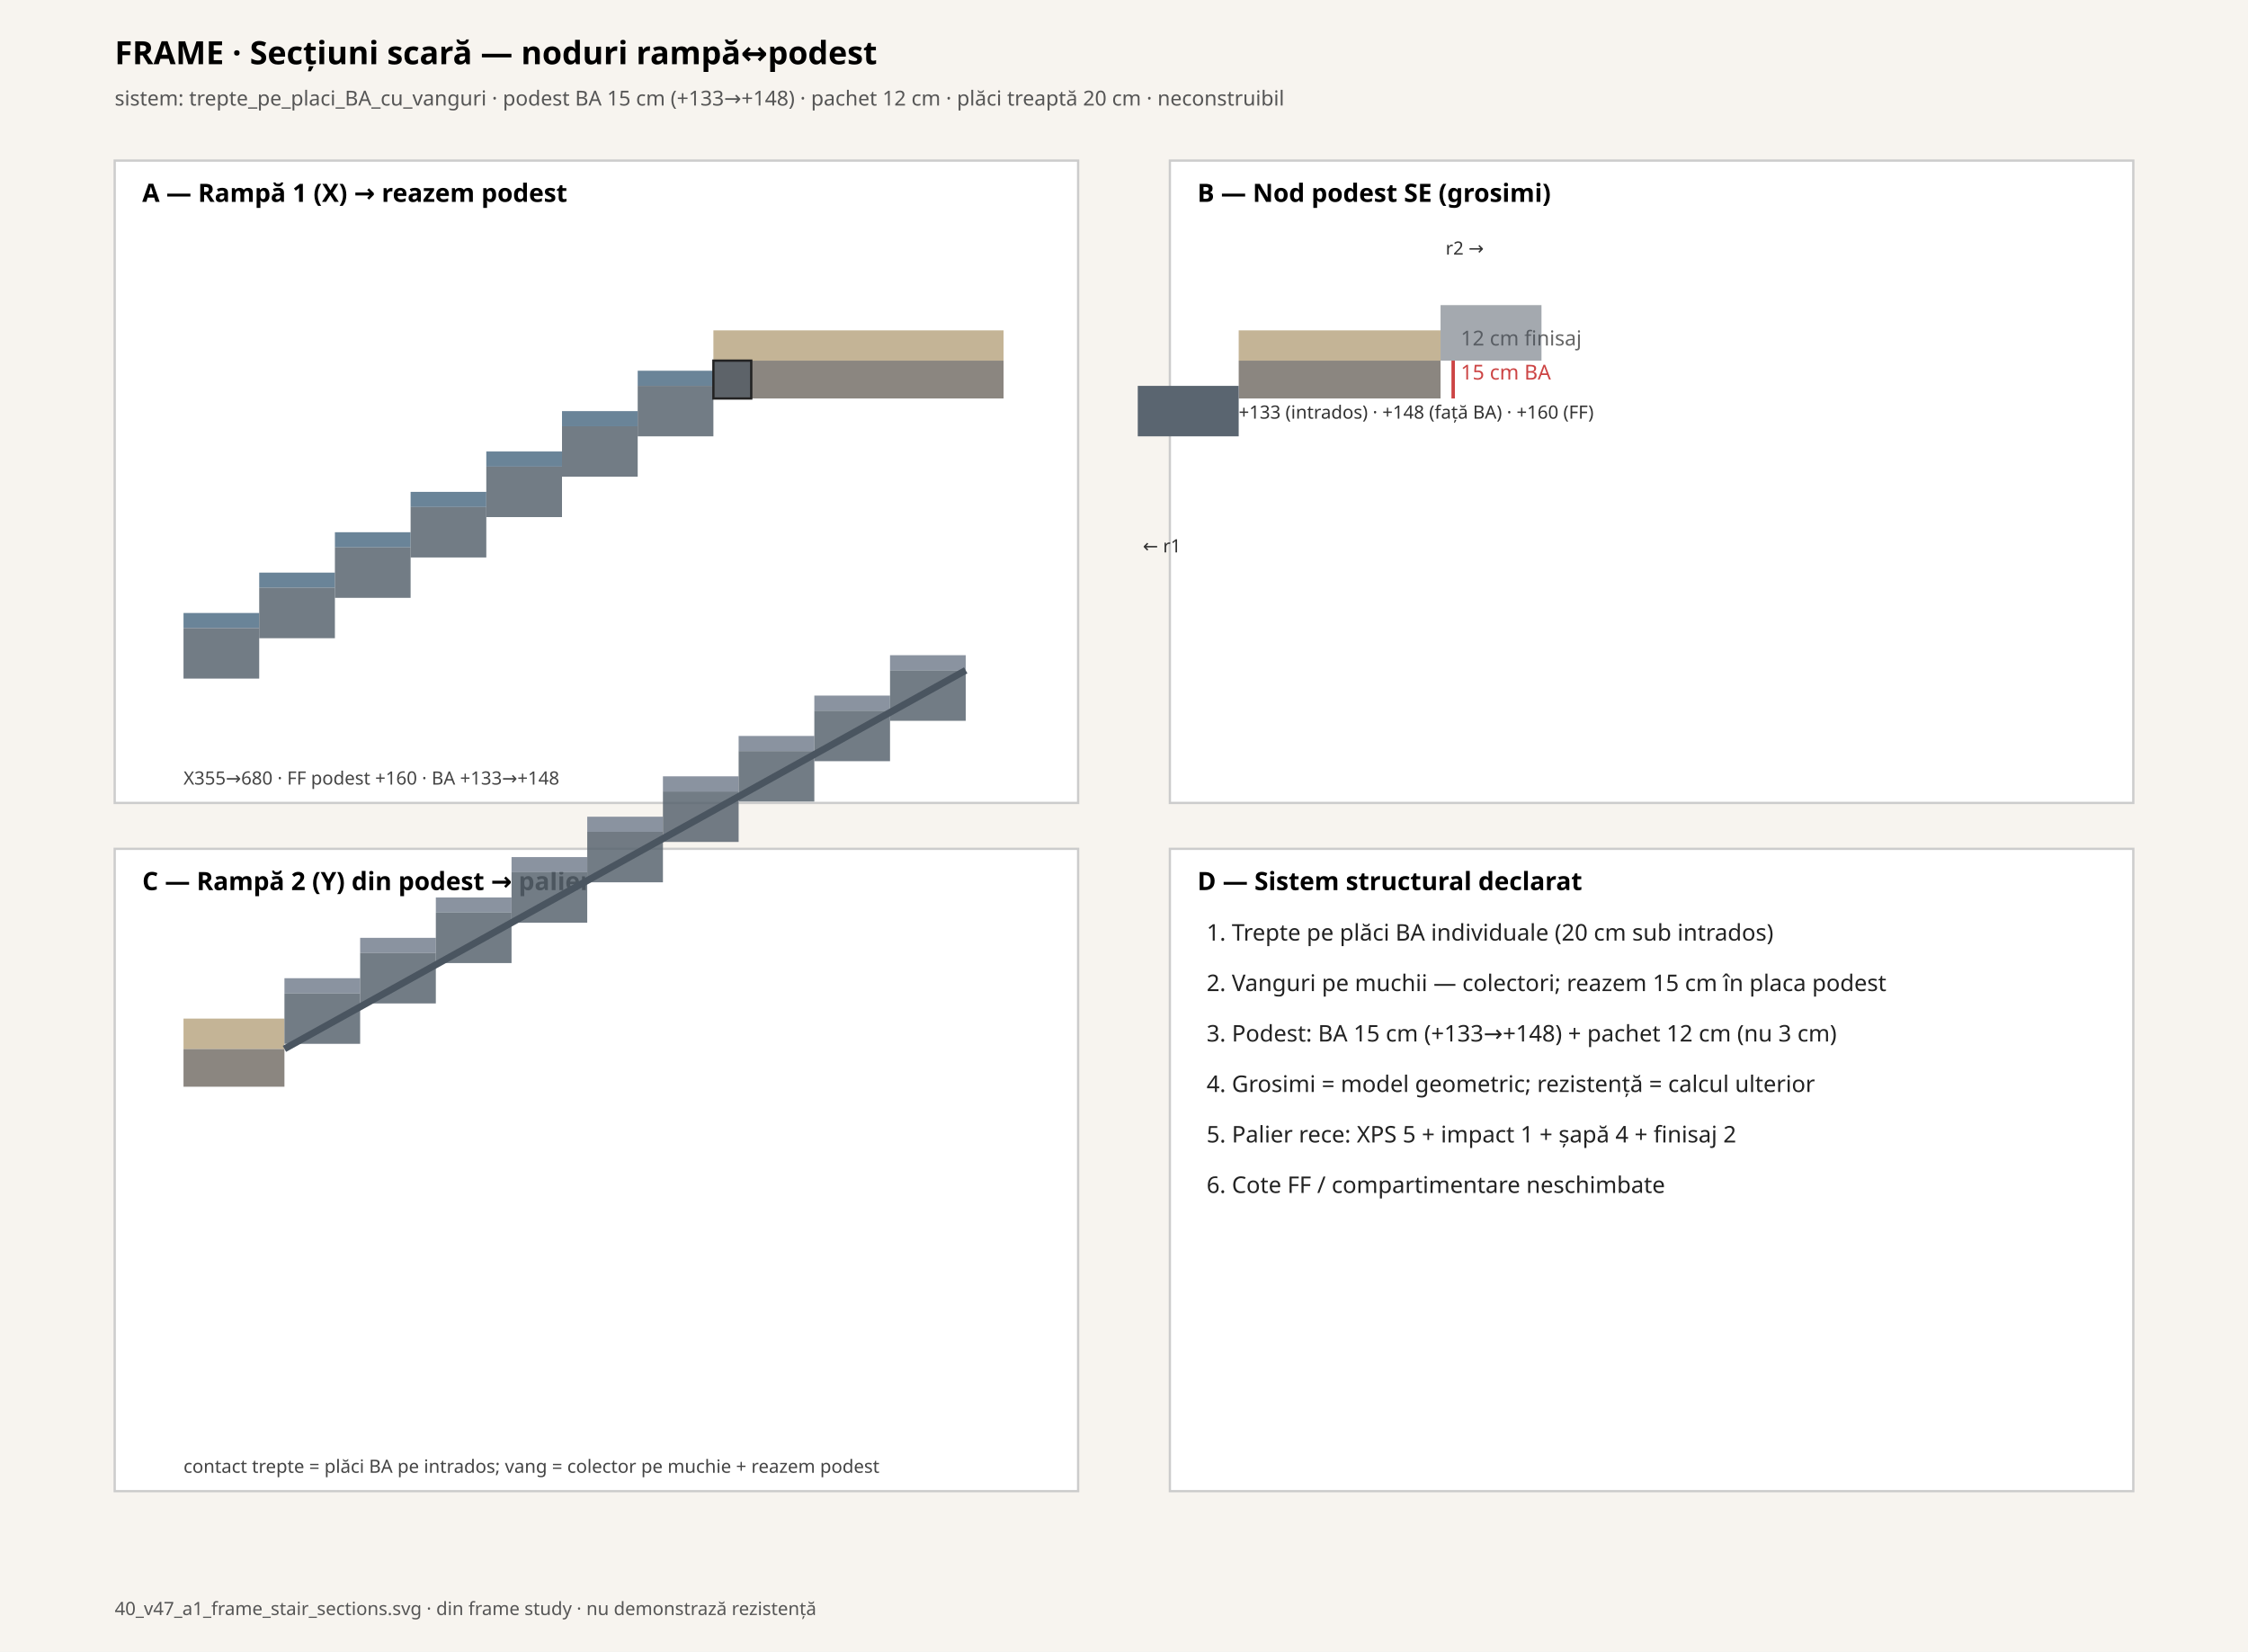
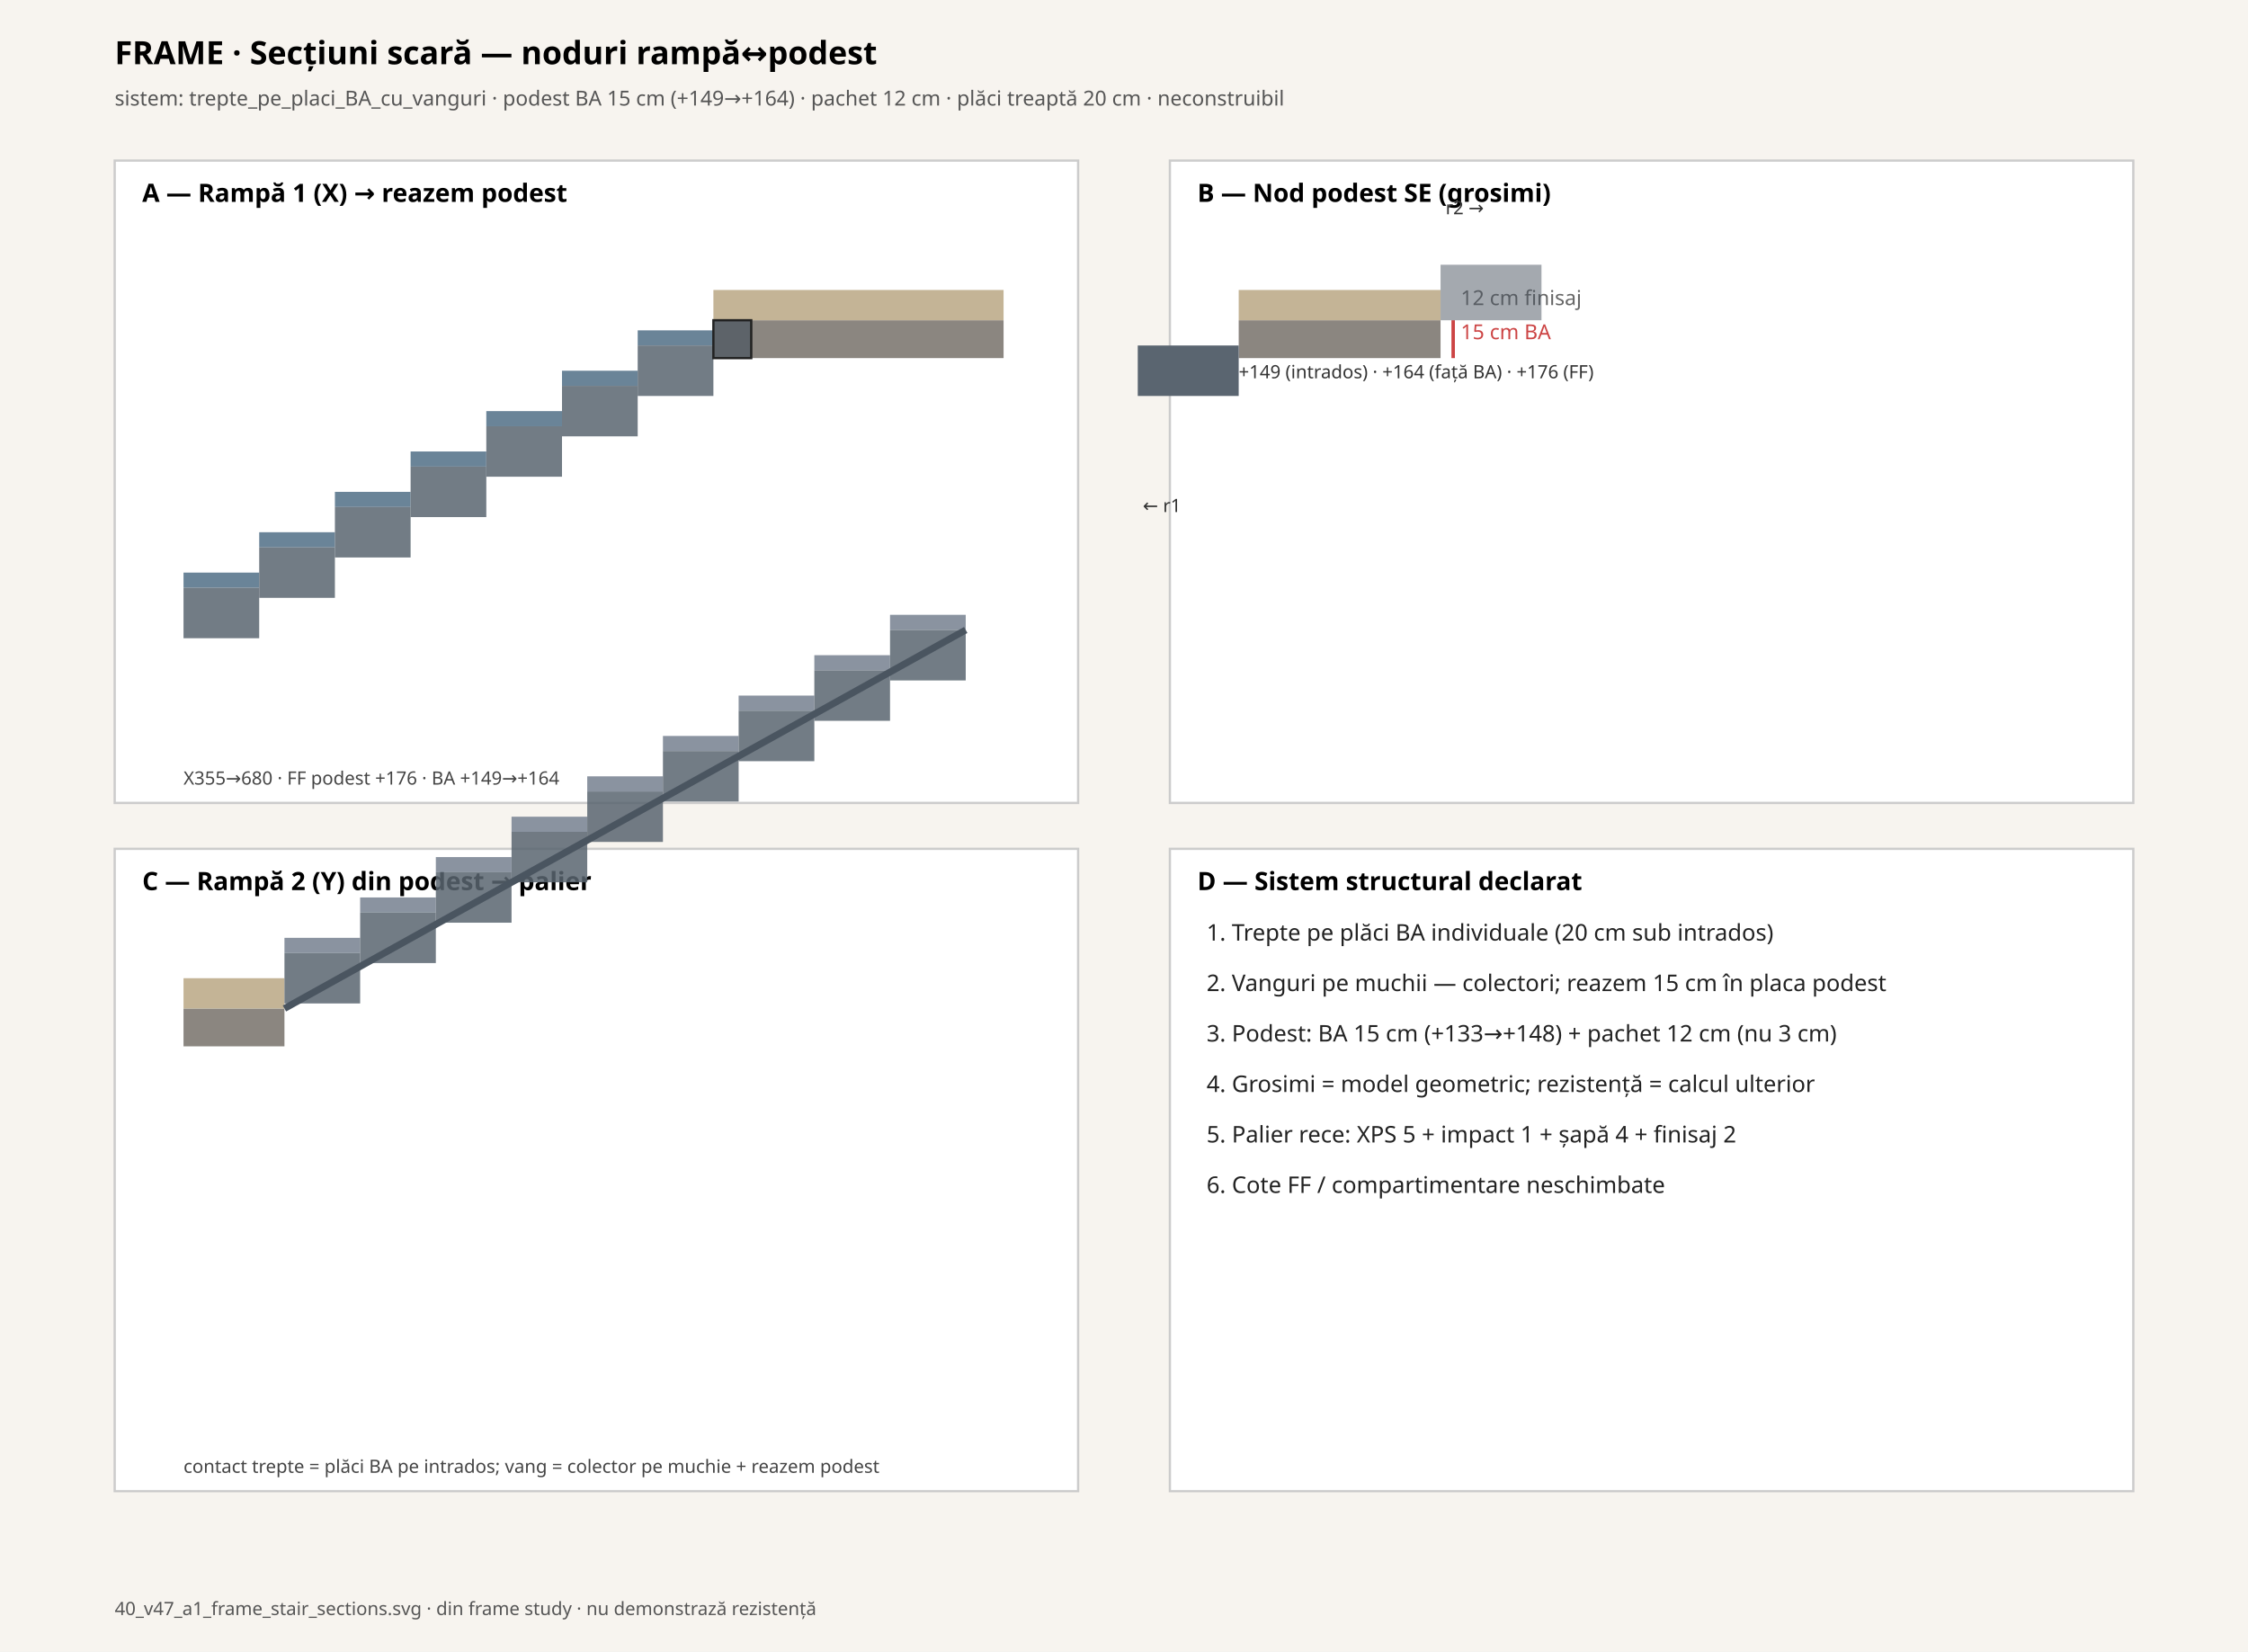
<svg xmlns="http://www.w3.org/2000/svg" width="980" height="720" viewBox="0 0 980 720">
  <rect width="100%" height="100%" fill="#f7f4ef" />
  <text x="50" y="28" font-size="14" font-weight="600" font-family="IBM Plex Sans,Segoe UI,sans-serif">FRAME · Secțiuni scară — noduri rampă↔podest</text>
-   <text x="50" y="46" font-size="9" fill="#555" font-family="IBM Plex Sans,Segoe UI,sans-serif">sistem: trepte_pe_placi_BA_cu_vanguri · podest BA 15 cm (+133→+148) · pachet 12 cm · plăci treaptă 20 cm · neconstruibil</text>
+   <text x="50" y="46" font-size="9" fill="#555" font-family="IBM Plex Sans,Segoe UI,sans-serif">sistem: trepte_pe_placi_BA_cu_vanguri · podest BA 15 cm (+149→+164) · pachet 12 cm · plăci treaptă 20 cm · neconstruibil</text>
  <g transform="translate(50,70)">
    <rect width="420" height="280" fill="#fff" stroke="#ccc" />
    <text x="12" y="18" font-size="11" font-weight="600" font-family="IBM Plex Sans,Segoe UI,sans-serif">A — Rampă 1 (X) → reazem podest</text>
-     <rect x="30" y="197.2" width="33" height="6.6" fill="#6a8498" />
-     <rect x="30" y="203.8" width="33" height="22" fill="#5a6570" fill-opacity="0.85" />
-     <rect x="63" y="179.6" width="33" height="6.6" fill="#6a8498" />
-     <rect x="63" y="186.2" width="33" height="22" fill="#5a6570" fill-opacity="0.85" />
-     <rect x="96" y="162" width="33" height="6.6" fill="#6a8498" />
-     <rect x="96" y="168.6" width="33" height="22" fill="#5a6570" fill-opacity="0.85" />
-     <rect x="129" y="144.4" width="33" height="6.6" fill="#6a8498" />
-     <rect x="129" y="151" width="33" height="22" fill="#5a6570" fill-opacity="0.85" />
-     <rect x="162" y="126.8" width="33" height="6.6" fill="#6a8498" />
-     <rect x="162" y="133.4" width="33" height="22" fill="#5a6570" fill-opacity="0.85" />
-     <rect x="195" y="109.2" width="33" height="6.6" fill="#6a8498" />
-     <rect x="195" y="115.8" width="33" height="22" fill="#5a6570" fill-opacity="0.85" />
-     <rect x="228" y="91.6" width="33" height="6.6" fill="#6a8498" />
-     <rect x="228" y="98.2" width="33" height="22" fill="#5a6570" fill-opacity="0.85" />
-     <rect x="261" y="87.2" width="126.5" height="16.5" fill="#8b8680" />
-     <rect x="261" y="74" width="126.5" height="13.2" fill="#c4b496" />
-     <rect x="261" y="87.2" width="16.5" height="16.5" fill="#4a5560" fill-opacity="0.7" stroke="#222" />
-     <text x="30" y="272" font-size="8" fill="#444" font-family="IBM Plex Sans,Segoe UI,sans-serif">X355→680 · FF podest +160 · BA +133→+148</text>
+     <rect x="30" y="179.6" width="33" height="6.6" fill="#6a8498" />
+     <rect x="30" y="186.2" width="33" height="22" fill="#5a6570" fill-opacity="0.85" />
+     <rect x="63" y="162" width="33" height="6.6" fill="#6a8498" />
+     <rect x="63" y="168.6" width="33" height="22" fill="#5a6570" fill-opacity="0.85" />
+     <rect x="96" y="144.4" width="33" height="6.6" fill="#6a8498" />
+     <rect x="96" y="151" width="33" height="22" fill="#5a6570" fill-opacity="0.85" />
+     <rect x="129" y="126.8" width="33" height="6.6" fill="#6a8498" />
+     <rect x="129" y="133.4" width="33" height="22" fill="#5a6570" fill-opacity="0.85" />
+     <rect x="162" y="109.2" width="33" height="6.6" fill="#6a8498" />
+     <rect x="162" y="115.8" width="33" height="22" fill="#5a6570" fill-opacity="0.85" />
+     <rect x="195" y="91.6" width="33" height="6.6" fill="#6a8498" />
+     <rect x="195" y="98.2" width="33" height="22" fill="#5a6570" fill-opacity="0.85" />
+     <rect x="228" y="74" width="33" height="6.6" fill="#6a8498" />
+     <rect x="228" y="80.6" width="33" height="22" fill="#5a6570" fill-opacity="0.85" />
+     <rect x="261" y="69.6" width="126.5" height="16.5" fill="#8b8680" />
+     <rect x="261" y="56.4" width="126.5" height="13.2" fill="#c4b496" />
+     <rect x="261" y="69.6" width="16.5" height="16.5" fill="#4a5560" fill-opacity="0.7" stroke="#222" />
+     <text x="30" y="272" font-size="8" fill="#444" font-family="IBM Plex Sans,Segoe UI,sans-serif">X355→680 · FF podest +176 · BA +149→+164</text>
  </g>
  <g transform="translate(510,70)">
    <rect width="420" height="280" fill="#fff" stroke="#ccc" />
    <text x="12" y="18" font-size="11" font-weight="600" font-family="IBM Plex Sans,Segoe UI,sans-serif">B — Nod podest SE (grosimi)</text>
-     <rect x="30" y="87.2" width="88" height="16.5" fill="#8b8680" />
-     <rect x="30" y="74" width="88" height="13.2" fill="#c4b496" />
-     <line x1="123.5" y1="103.7" x2="123.5" y2="87.2" stroke="#c44" stroke-width="1.5" />
-     <text x="126.8" y="95.45" font-size="9" fill="#c44" font-family="IBM Plex Sans,Segoe UI,sans-serif">15 cm BA</text>
-     <text x="126.8" y="80.6" font-size="9" fill="#666" font-family="IBM Plex Sans,Segoe UI,sans-serif">12 cm finisaj</text>
-     <text x="30" y="112.5" font-size="8" fill="#333" font-family="IBM Plex Sans,Segoe UI,sans-serif">+133 (intrados) · +148 (față BA) · +160 (FF)</text>
-     <rect x="-14" y="98.2" width="44" height="22" fill="#5a6570" />
-     <text x="-11.8" y="170.8" font-size="8" fill="#333" font-family="IBM Plex Sans,Segoe UI,sans-serif">← r1</text>
-     <rect x="118" y="63" width="44" height="24.2" fill="#4a5560" fill-opacity="0.5" />
-     <text x="120.2" y="41" font-size="8" fill="#333" font-family="IBM Plex Sans,Segoe UI,sans-serif">r2 →</text>
+     <rect x="30" y="69.6" width="88" height="16.5" fill="#8b8680" />
+     <rect x="30" y="56.4" width="88" height="13.2" fill="#c4b496" />
+     <line x1="123.5" y1="86.1" x2="123.5" y2="69.6" stroke="#c44" stroke-width="1.5" />
+     <text x="126.8" y="77.85" font-size="9" fill="#c44" font-family="IBM Plex Sans,Segoe UI,sans-serif">15 cm BA</text>
+     <text x="126.8" y="63" font-size="9" fill="#666" font-family="IBM Plex Sans,Segoe UI,sans-serif">12 cm finisaj</text>
+     <text x="30" y="94.9" font-size="8" fill="#333" font-family="IBM Plex Sans,Segoe UI,sans-serif">+149 (intrados) · +164 (față BA) · +176 (FF)</text>
+     <rect x="-14" y="80.6" width="44" height="22" fill="#5a6570" />
+     <text x="-11.8" y="153.2" font-size="8" fill="#333" font-family="IBM Plex Sans,Segoe UI,sans-serif">← r1</text>
+     <rect x="118" y="45.4" width="44" height="24.2" fill="#4a5560" fill-opacity="0.5" />
+     <text x="120.2" y="23.4" font-size="8" fill="#333" font-family="IBM Plex Sans,Segoe UI,sans-serif">r2 →</text>
  </g>
  <g transform="translate(50,370)">
    <rect width="420" height="280" fill="#fff" stroke="#ccc" />
    <text x="12" y="18" font-size="11" font-weight="600" font-family="IBM Plex Sans,Segoe UI,sans-serif">C — Rampă 2 (Y) din podest → palier</text>
-     <rect x="30" y="87.2" width="44" height="16.5" fill="#8b8680" />
-     <rect x="30" y="74" width="44" height="13.2" fill="#c4b496" />
-     <rect x="74" y="56.4" width="33" height="6.6" fill="#8a93a0" />
-     <rect x="74" y="63" width="33" height="22" fill="#5a6570" fill-opacity="0.85" />
-     <rect x="107" y="38.8" width="33" height="6.6" fill="#8a93a0" />
-     <rect x="107" y="45.4" width="33" height="22" fill="#5a6570" fill-opacity="0.85" />
-     <rect x="140" y="21.2" width="33" height="6.6" fill="#8a93a0" />
-     <rect x="140" y="27.8" width="33" height="22" fill="#5a6570" fill-opacity="0.85" />
-     <rect x="173" y="3.6" width="33" height="6.6" fill="#8a93a0" />
-     <rect x="173" y="10.2" width="33" height="22" fill="#5a6570" fill-opacity="0.85" />
-     <rect x="206" y="-14" width="33" height="6.6" fill="#8a93a0" />
-     <rect x="206" y="-7.4" width="33" height="22" fill="#5a6570" fill-opacity="0.85" />
-     <rect x="239" y="-31.6" width="33" height="6.6" fill="#8a93a0" />
-     <rect x="239" y="-25" width="33" height="22" fill="#5a6570" fill-opacity="0.85" />
-     <rect x="272" y="-49.2" width="33" height="6.6" fill="#8a93a0" />
-     <rect x="272" y="-42.6" width="33" height="22" fill="#5a6570" fill-opacity="0.85" />
-     <rect x="305" y="-66.8" width="33" height="6.6" fill="#8a93a0" />
-     <rect x="305" y="-60.2" width="33" height="22" fill="#5a6570" fill-opacity="0.85" />
-     <rect x="338" y="-84.4" width="33" height="6.6" fill="#8a93a0" />
-     <rect x="338" y="-77.8" width="33" height="22" fill="#5a6570" fill-opacity="0.85" />
-     <line x1="74" y1="87.2" x2="371" y2="-77.8" stroke="#4a5560" stroke-width="3" />
+     <rect x="30" y="69.6" width="44" height="16.5" fill="#8b8680" />
+     <rect x="30" y="56.4" width="44" height="13.2" fill="#c4b496" />
+     <rect x="74" y="38.8" width="33" height="6.6" fill="#8a93a0" />
+     <rect x="74" y="45.4" width="33" height="22" fill="#5a6570" fill-opacity="0.85" />
+     <rect x="107" y="21.2" width="33" height="6.6" fill="#8a93a0" />
+     <rect x="107" y="27.8" width="33" height="22" fill="#5a6570" fill-opacity="0.85" />
+     <rect x="140" y="3.6" width="33" height="6.6" fill="#8a93a0" />
+     <rect x="140" y="10.2" width="33" height="22" fill="#5a6570" fill-opacity="0.85" />
+     <rect x="173" y="-14" width="33" height="6.6" fill="#8a93a0" />
+     <rect x="173" y="-7.4" width="33" height="22" fill="#5a6570" fill-opacity="0.85" />
+     <rect x="206" y="-31.6" width="33" height="6.6" fill="#8a93a0" />
+     <rect x="206" y="-25" width="33" height="22" fill="#5a6570" fill-opacity="0.85" />
+     <rect x="239" y="-49.2" width="33" height="6.6" fill="#8a93a0" />
+     <rect x="239" y="-42.6" width="33" height="22" fill="#5a6570" fill-opacity="0.85" />
+     <rect x="272" y="-66.8" width="33" height="6.6" fill="#8a93a0" />
+     <rect x="272" y="-60.2" width="33" height="22" fill="#5a6570" fill-opacity="0.85" />
+     <rect x="305" y="-84.4" width="33" height="6.6" fill="#8a93a0" />
+     <rect x="305" y="-77.8" width="33" height="22" fill="#5a6570" fill-opacity="0.85" />
+     <rect x="338" y="-102" width="33" height="6.6" fill="#8a93a0" />
+     <rect x="338" y="-95.4" width="33" height="22" fill="#5a6570" fill-opacity="0.85" />
+     <line x1="74" y1="69.6" x2="371" y2="-95.4" stroke="#4a5560" stroke-width="3" />
    <text x="30" y="272" font-size="8" fill="#444" font-family="IBM Plex Sans,Segoe UI,sans-serif">contact trepte = plăci BA pe intrados; vang = colector pe muchie + reazem podest</text>
  </g>
  <g transform="translate(510,370)">
    <rect width="420" height="280" fill="#fff" stroke="#ccc" />
    <text x="12" y="18" font-size="11" font-weight="600" font-family="IBM Plex Sans,Segoe UI,sans-serif">D — Sistem structural declarat</text>
    <text x="16" y="40" font-size="10" fill="#222" font-family="IBM Plex Sans,Segoe UI,sans-serif">1. Trepte pe plăci BA individuale (20 cm sub intrados)</text>
    <text x="16" y="62" font-size="10" fill="#222" font-family="IBM Plex Sans,Segoe UI,sans-serif">2. Vanguri pe muchii — colectori; reazem 15 cm în placa podest</text>
    <text x="16" y="84" font-size="10" fill="#222" font-family="IBM Plex Sans,Segoe UI,sans-serif">3. Podest: BA 15 cm (+133→+148) + pachet 12 cm (nu 3 cm)</text>
    <text x="16" y="106" font-size="10" fill="#222" font-family="IBM Plex Sans,Segoe UI,sans-serif">4. Grosimi = model geometric; rezistență = calcul ulterior</text>
    <text x="16" y="128" font-size="10" fill="#222" font-family="IBM Plex Sans,Segoe UI,sans-serif">5. Palier rece: XPS 5 + impact 1 + șapă 4 + finisaj 2</text>
    <text x="16" y="150" font-size="10" fill="#222" font-family="IBM Plex Sans,Segoe UI,sans-serif">6. Cote FF / compartimentare neschimbate</text>
  </g>
  <text x="50" y="704" font-size="8" fill="#555" font-family="IBM Plex Sans,Segoe UI,sans-serif">40_v47_a1_frame_stair_sections.svg · din frame study · nu demonstrază rezistență</text>
</svg>
